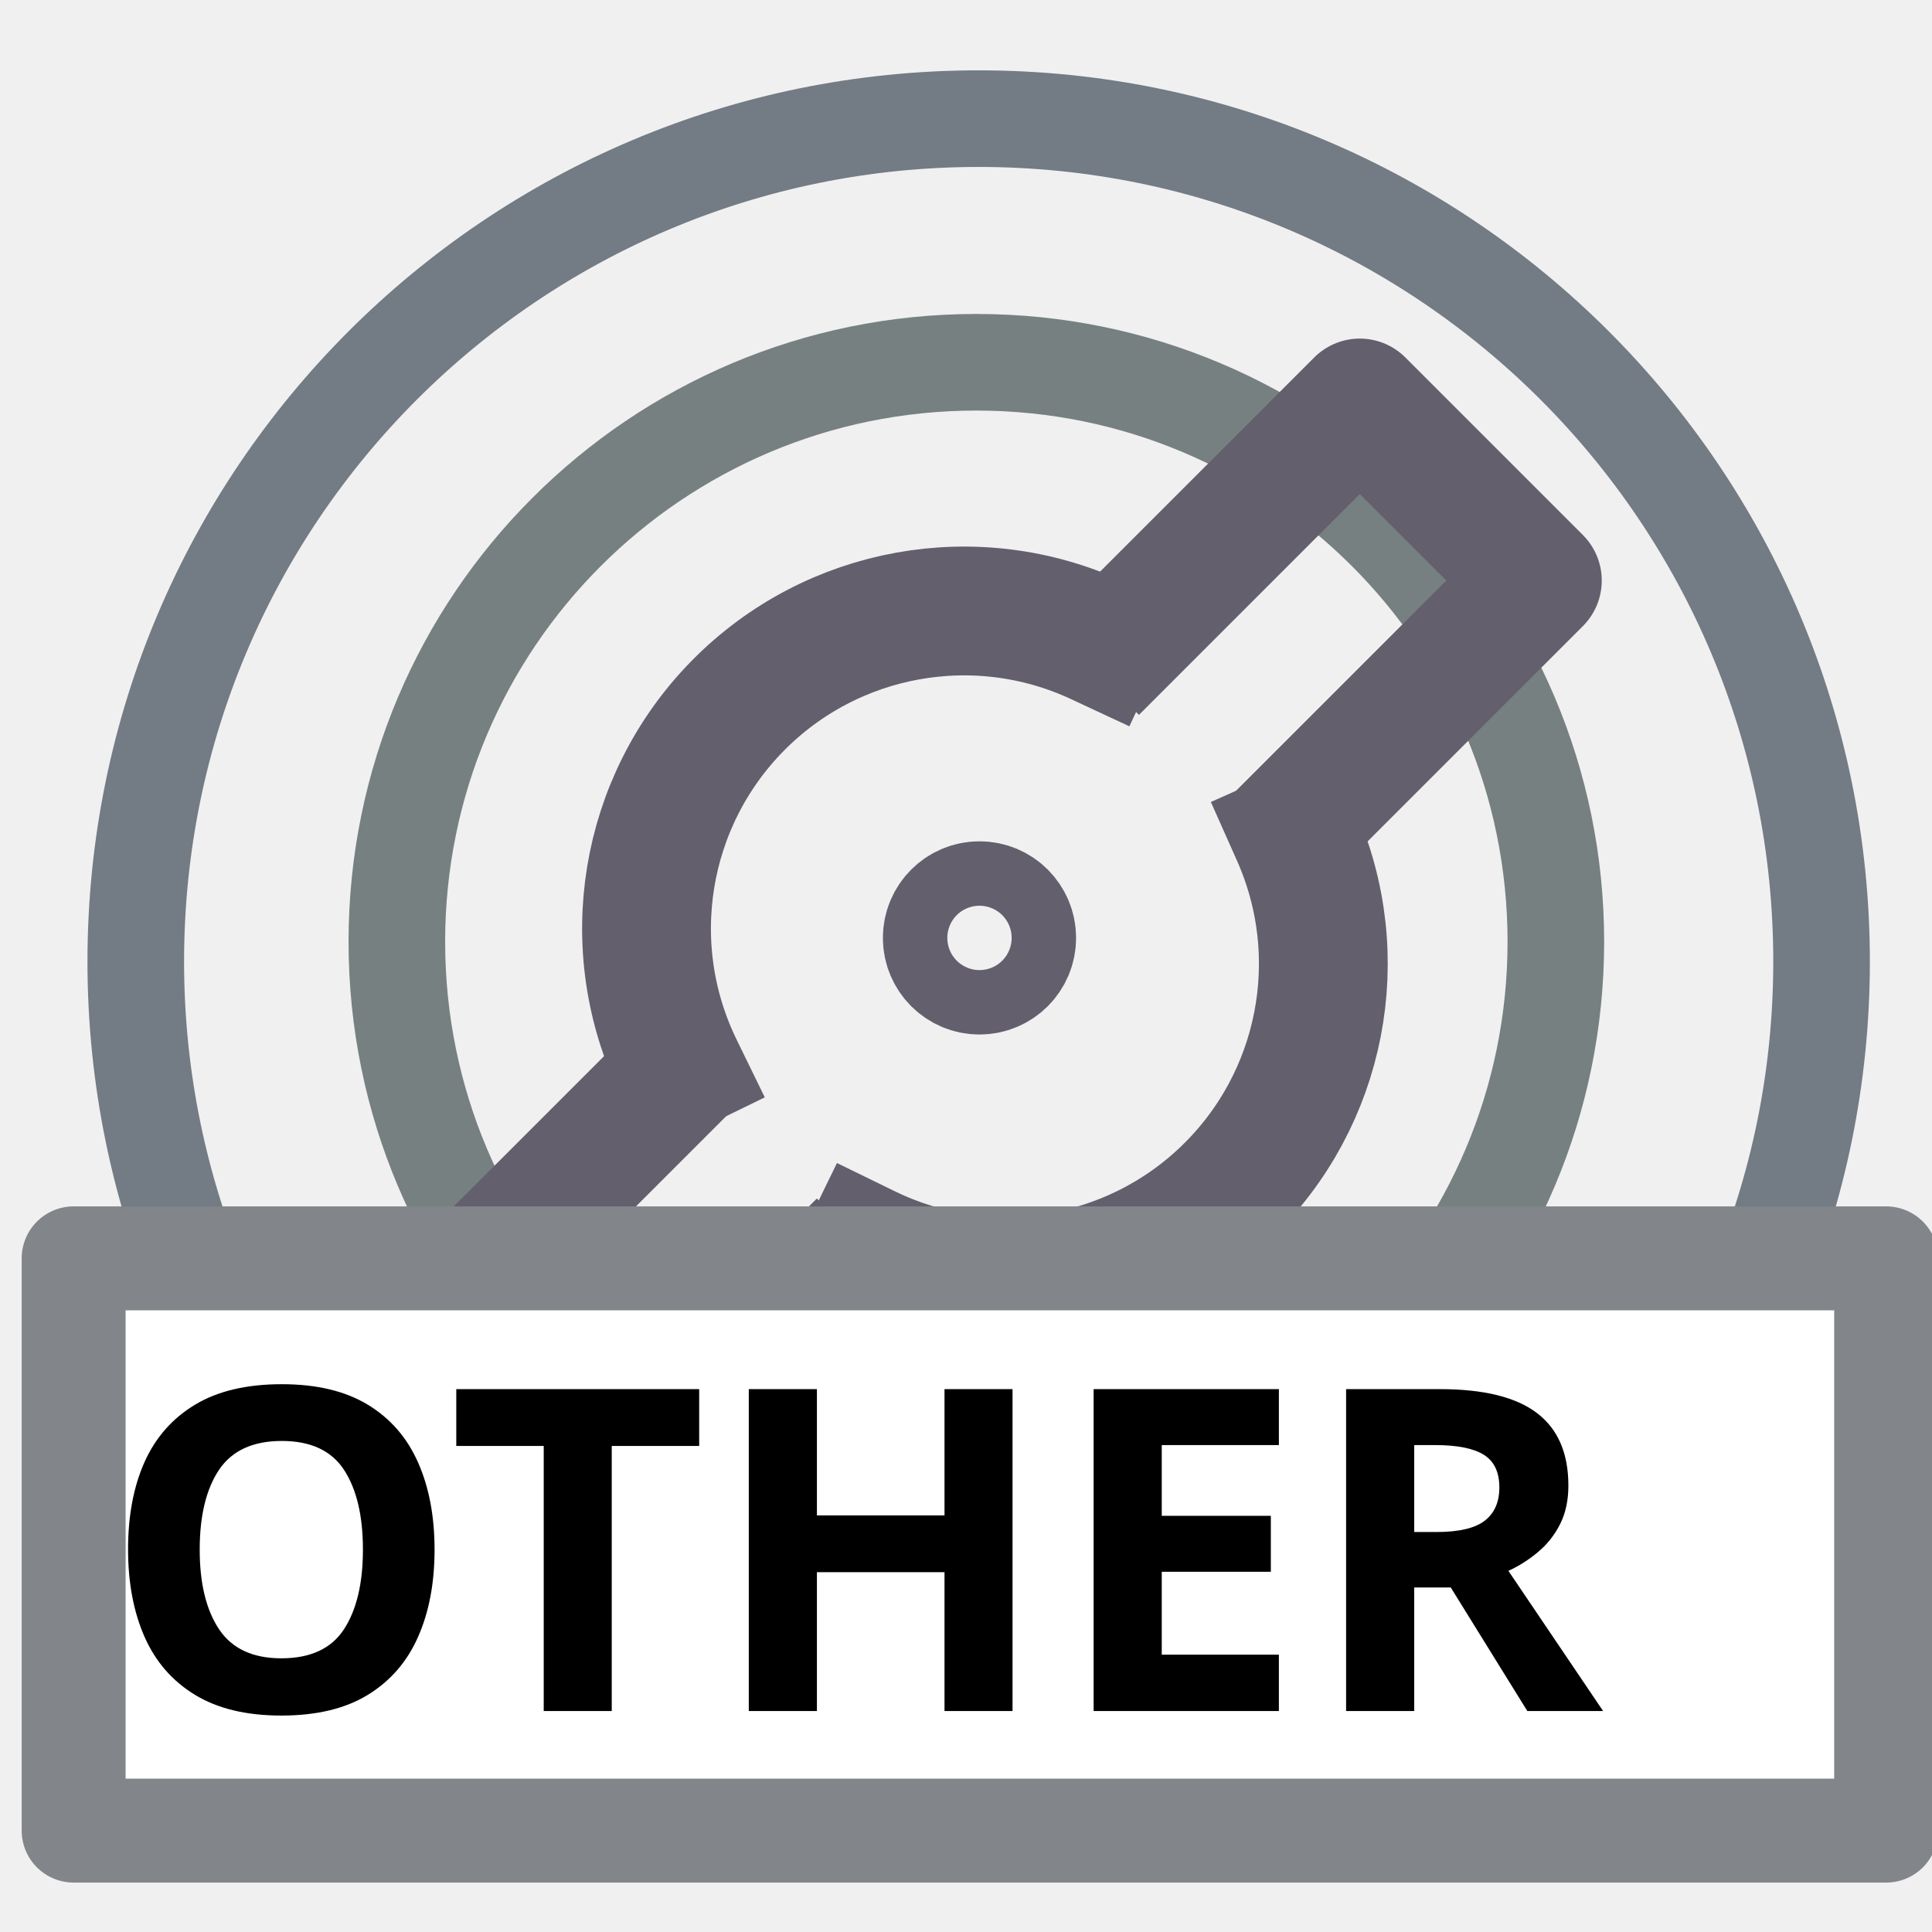
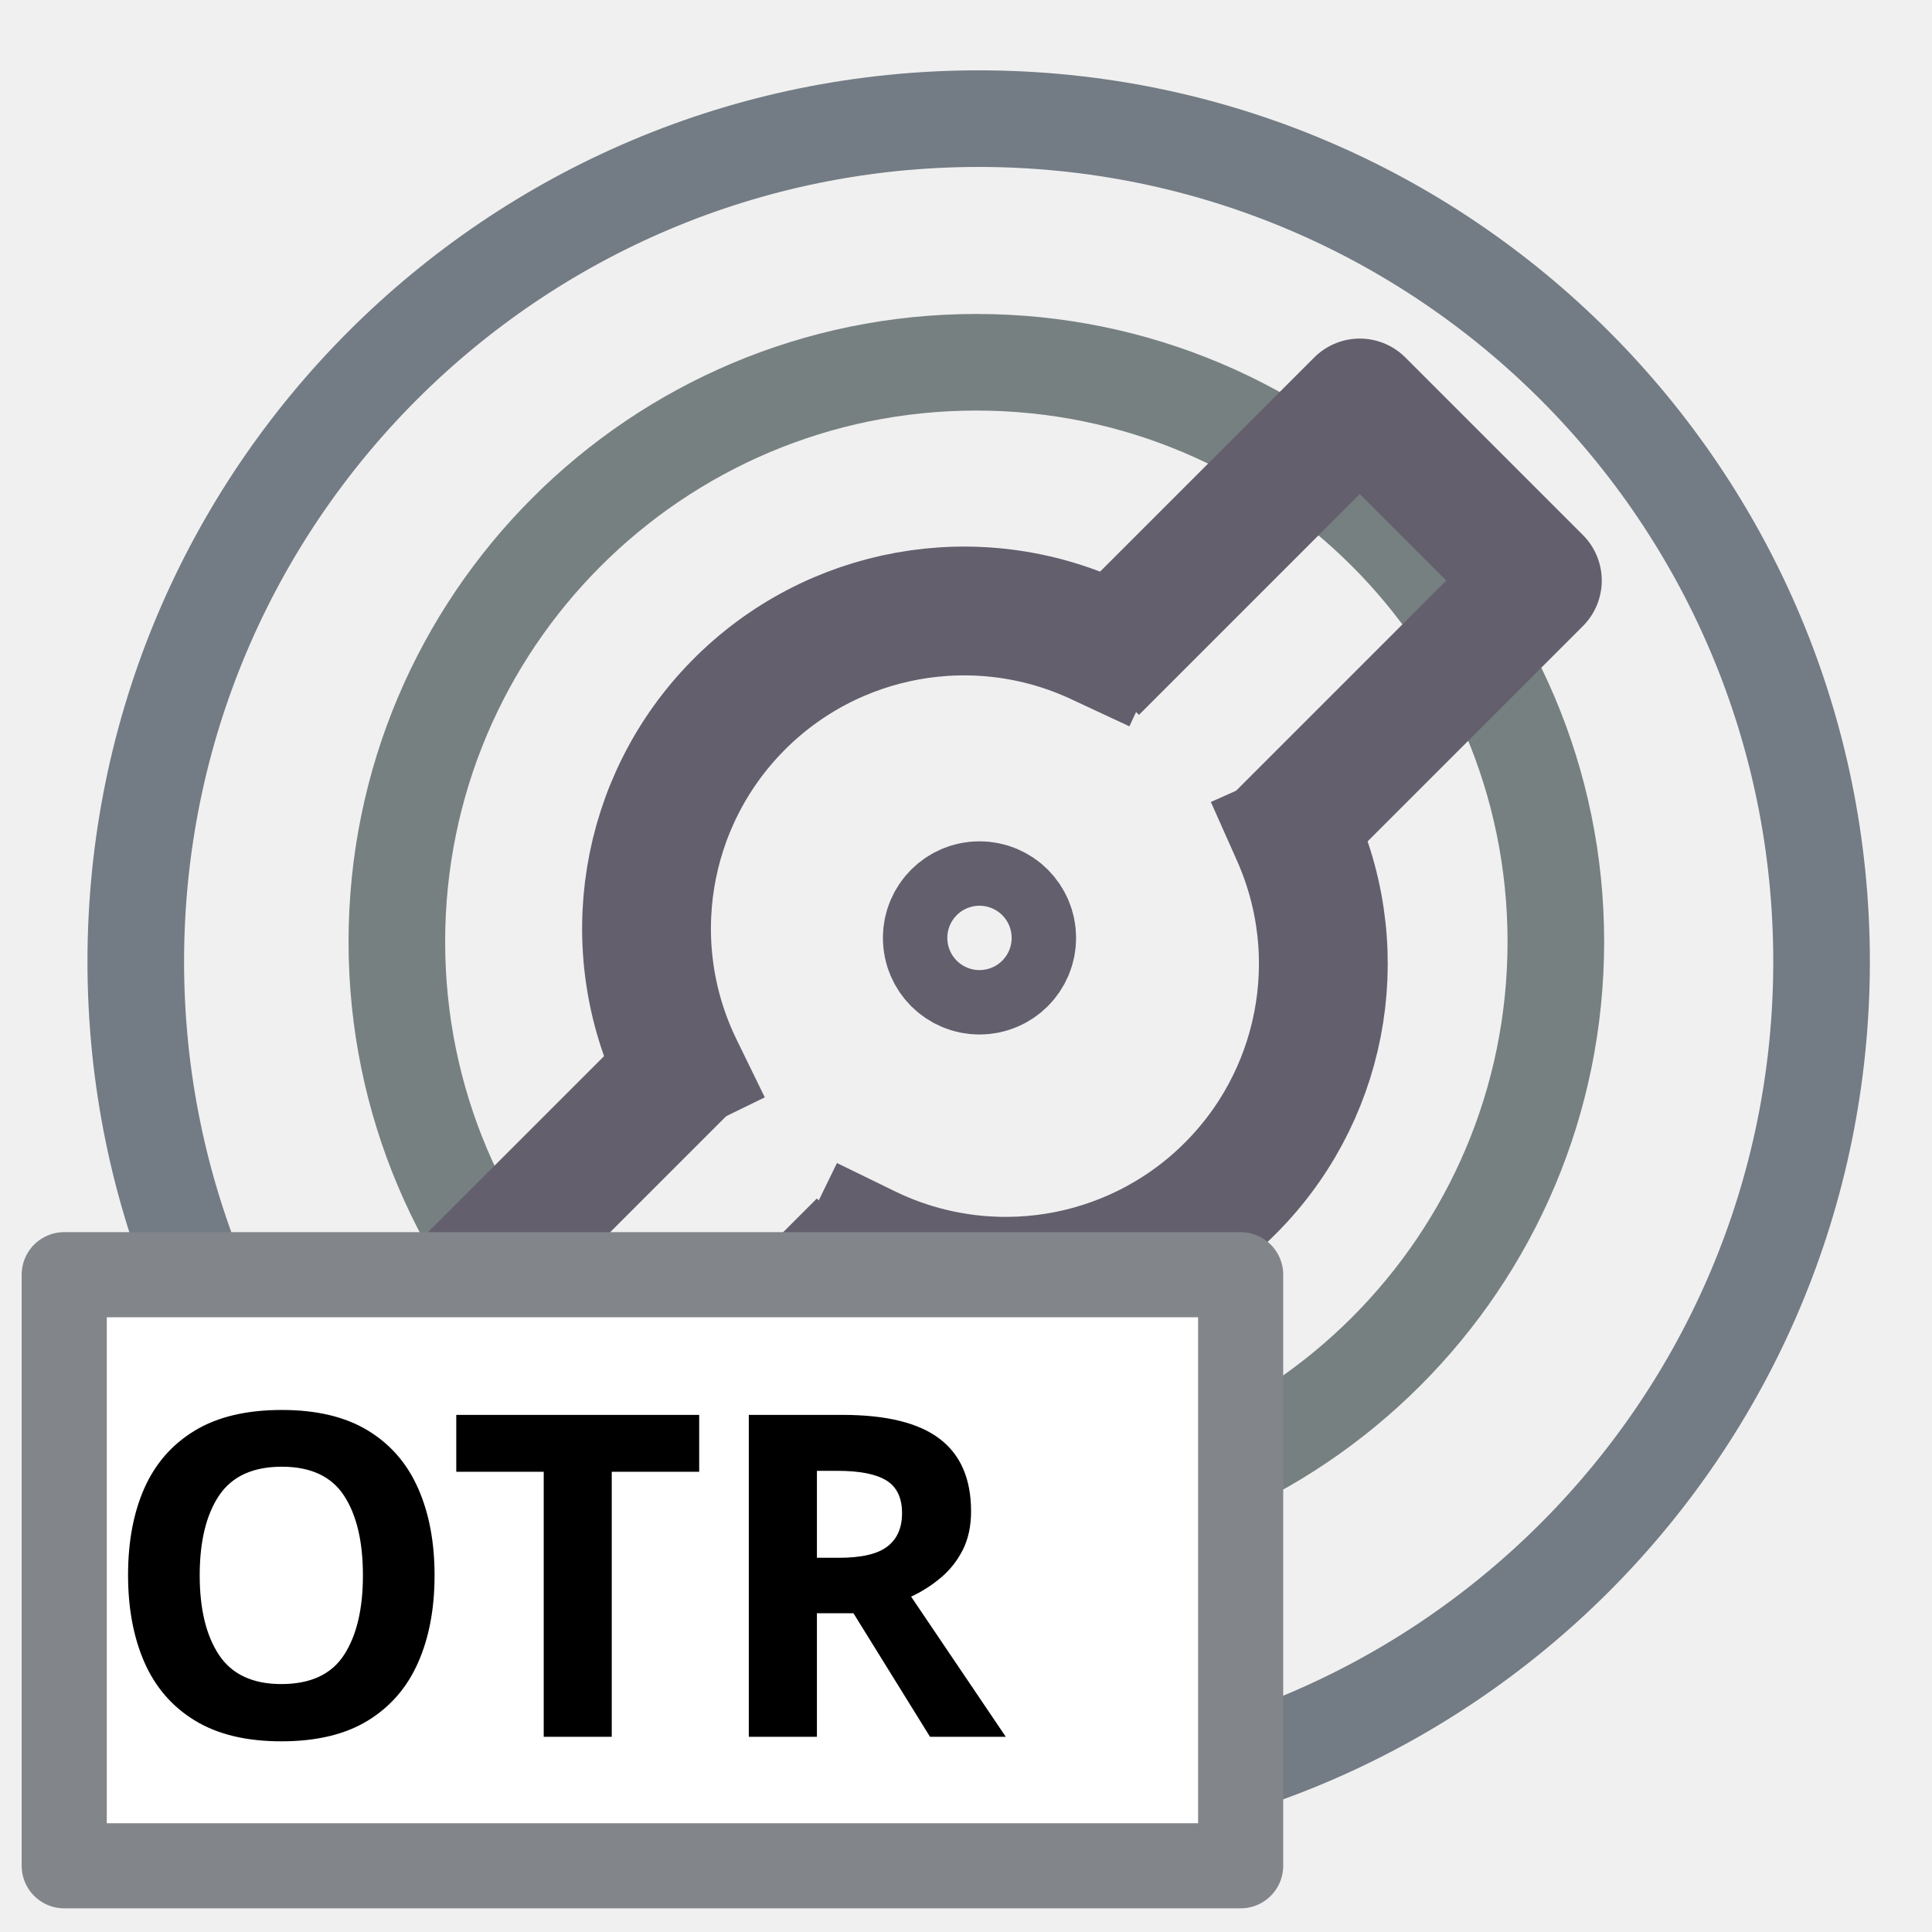
<svg xmlns="http://www.w3.org/2000/svg" version="1.0" width="300" height="300" id="svg2">
  <defs id="defs4">
    <marker orient="auto" refY="0.0" refX="0.0" id="Arrow2Lend" style="overflow:visible;">
      <path id="path4632" style="fill-rule:evenodd;stroke-width:0.625;stroke-linejoin:round;stroke:#000000;stroke-opacity:1;fill:#000000;fill-opacity:1" d="M 8.719,4.034 L -2.207,0.016 L 8.719,-4.002 C 6.973,-1.63 6.983,1.616 8.719,4.034 z " transform="scale(1.1) rotate(180) translate(1,0)" />
    </marker>
    <marker orient="auto" refY="0.0" refX="0.0" id="marker10332" style="overflow:visible;">
      <path id="path10334" d="M 0.0,0.0 L 5.0,-5.0 L -12.5,0.0 L 5.0,5.0 L 0.0,0.0 z " style="fill-rule:evenodd;stroke:#000000;stroke-width:1pt;stroke-opacity:1;fill:#000000;fill-opacity:1" transform="scale(0.8) rotate(180) translate(12.5,0)" />
    </marker>
    <marker orient="auto" refY="0.0" refX="0.0" id="Arrow1Lend" style="overflow:visible;">
      <path id="path4614" d="M 0.0,0.0 L 5.0,-5.0 L -12.5,0.0 L 5.0,5.0 L 0.0,0.0 z " style="fill-rule:evenodd;stroke:#000000;stroke-width:1pt;stroke-opacity:1;fill:#000000;fill-opacity:1" transform="scale(0.8) rotate(180) translate(12.5,0)" />
    </marker>
    <marker orient="auto" refY="0.0" refX="0.0" id="marker4987" style="overflow:visible">
      <path id="path4989" d="M 0.0,0.0 L 5.0,-5.0 L -12.5,0.0 L 5.0,5.0 L 0.0,0.0 z " style="fill-rule:evenodd;stroke:#000000;stroke-width:1pt;stroke-opacity:1;fill:#000000;fill-opacity:1" transform="scale(0.8) translate(12.5,0)" />
    </marker>
    <marker orient="auto" refY="0.0" refX="0.0" id="Arrow1Lstart" style="overflow:visible">
      <path id="path4611" d="M 0.0,0.0 L 5.0,-5.0 L -12.5,0.0 L 5.0,5.0 L 0.0,0.0 z " style="fill-rule:evenodd;stroke:#000000;stroke-width:1pt;stroke-opacity:1;fill:#000000;fill-opacity:1" transform="scale(0.8) translate(12.5,0)" />
    </marker>
    <marker orient="auto" refY="0" refX="0" id="Arrow1Lend-3" style="overflow:visible">
      <path id="path4614-5" d="M 0,0 5,-5 -12.5,0 5,5 0,0 Z" style="fill:#000000;fill-opacity:1;fill-rule:evenodd;stroke:#000000;stroke-width:1pt;stroke-opacity:1" transform="matrix(-0.8,0,0,-0.8,-10,0)" />
    </marker>
    <marker orient="auto" refY="0" refX="0" id="Arrow2Lend-2" style="overflow:visible">
      <path id="path4632-9" style="fill:#000000;fill-opacity:1;fill-rule:evenodd;stroke:#000000;stroke-width:0.625;stroke-linejoin:round;stroke-opacity:1" d="M 8.719,4.034 -2.207,0.016 8.719,-4.002 c -1.745,2.372 -1.735,5.617 -6e-7,8.035 z" transform="matrix(-1.1,0,0,-1.1,-1.1,0)" />
    </marker>
    <marker orient="auto" refY="0" refX="0" id="Arrow2Lend-27" style="overflow:visible">
      <path id="path4632-0" style="fill:#919295;fill-opacity:1;fill-rule:evenodd;stroke:#919295;stroke-width:0.625;stroke-linejoin:round;stroke-opacity:1" d="M 8.719,4.034 -2.207,0.016 8.719,-4.002 c -1.745,2.372 -1.735,5.617 -6e-7,8.035 z" transform="matrix(-1.1,0,0,-1.1,-1.1,0)" />
    </marker>
    <marker orient="auto" refY="0" refX="0" id="Arrow2Lend-2-9" style="overflow:visible">
      <path id="path4632-9-3" style="fill:#919295;fill-opacity:1;fill-rule:evenodd;stroke:#919295;stroke-width:0.625;stroke-linejoin:round;stroke-opacity:1" d="M 8.719,4.034 -2.207,0.016 8.719,-4.002 c -1.745,2.372 -1.735,5.617 -6e-7,8.035 z" transform="matrix(-1.1,0,0,-1.1,-1.1,0)" />
    </marker>
    <marker orient="auto" refY="0" refX="0" id="Arrow2Lend-3" style="overflow:visible">
      <path id="path4632-6" style="fill:#000000;fill-opacity:1;fill-rule:evenodd;stroke:#000000;stroke-width:0.625;stroke-linejoin:round;stroke-opacity:1" d="M 8.719,4.034 -2.207,0.016 8.719,-4.002 c -1.745,2.372 -1.735,5.617 -6e-7,8.035 z" transform="matrix(-1.1,0,0,-1.1,-1.1,0)" />
    </marker>
  </defs>
  <g id="g3338" transform="translate(1.303346,15.11001)">
    <circle style="opacity:1;fill:none;fill-opacity:0;stroke:#778080;stroke-width:15;stroke-linecap:square;stroke-linejoin:round;stroke-miterlimit:4;stroke-dasharray:none;stroke-dashoffset:0;stroke-opacity:1" id="path4401-2" cx="150.304" cy="131.126" r="89.984" />
    <g id="g4249-5" transform="matrix(0.8941677,0,0,0.9097504,214.6937,155.4452)" style="fill:#838981;fill-opacity:1;stroke:#7d7c7c;stroke-opacity:1" />
    <g id="g4368" transform="matrix(0.6893295,0,0,0.6893295,48.19329,39.88586)" style="stroke-width:29.014;stroke-miterlimit:4;stroke-dasharray:none;stroke:#635f6d;stroke-opacity:1">
      <path d="M 81.073,160.73 A 71.525,71.525 0 0 1 94.344,79.243 71.525,71.525 0 0 1 175.587,64.552" id="path4295" style="opacity:1;fill:none;fill-opacity:0;stroke:#635f6d;stroke-width:29.014;stroke-linecap:square;stroke-linejoin:miter;stroke-miterlimit:4;stroke-dasharray:none;stroke-dashoffset:0;stroke-opacity:1" />
      <path id="path4314" d="m 174.503,70.994 60,-60 40,40 -60,60" style="fill:none;fill-rule:evenodd;stroke:#635f6d;stroke-width:29.014;stroke-linecap:butt;stroke-linejoin:round;stroke-miterlimit:4;stroke-dasharray:none;stroke-opacity:1" />
      <path id="path4314-7" d="m 122.461,200.452 -60,60 -40,-40 60,-60" style="fill:none;fill-rule:evenodd;stroke:#635f6d;stroke-width:29.014;stroke-linecap:butt;stroke-linejoin:round;stroke-miterlimit:4;stroke-dasharray:none;stroke-opacity:1" />
      <path transform="scale(-1,-1)" d="m -220.108,-108.224 a 71.525,71.525 0 0 1 15.656,-80.543 71.525,71.525 0 0 1 81.04,-12.836" id="path4295-0" style="opacity:1;fill:none;fill-opacity:0;stroke:#635f6d;stroke-width:29.014;stroke-linecap:square;stroke-linejoin:miter;stroke-miterlimit:4;stroke-dasharray:none;stroke-dashoffset:0;stroke-opacity:1" />
    </g>
    <circle style="opacity:1;fill:none;fill-opacity:0;stroke:#737b84;stroke-width:15;stroke-linecap:square;stroke-linejoin:round;stroke-miterlimit:4;stroke-dasharray:none;stroke-dashoffset:0;stroke-opacity:1" id="path4401" cx="150.664" cy="134.198" r="130.885" />
    <circle style="opacity:1;fill:none;fill-opacity:0;stroke:#635f6d;stroke-width:20;stroke-linecap:square;stroke-linejoin:round;stroke-miterlimit:4;stroke-dasharray:none;stroke-dashoffset:0;stroke-opacity:1" id="path4405" cx="150.791" cy="130.528" r="5" />
-     <rect style="opacity:1;fill:#ffffff;fill-opacity:1;stroke:#82858a;stroke-width:16.14;stroke-linecap:square;stroke-linejoin:round;stroke-miterlimit:4;stroke-dasharray:none;stroke-dashoffset:0;stroke-opacity:1" id="rect4445" width="281.444" height="88.86" x="10.133" y="180.285" />
-     <text xml:space="preserve" style="font-style:normal;font-variant:normal;font-weight:bold;font-stretch:normal;font-size:70px;line-height:125%;font-family:sans-serif;-inkscape-font-specification:'sans-serif Bold';letter-spacing:0px;word-spacing:0px;fill:#000000;fill-opacity:1;stroke:none;stroke-width:1px;stroke-linecap:butt;stroke-linejoin:miter;stroke-opacity:1" x="14.52" y="250.579" id="text4422">
-       <tspan id="tspan4424" x="14.52" y="250.579">OTHER</tspan>
+     <rect style="opacity:1;fill:#ffffff;fill-opacity:1;stroke:#82858a;stroke-width:13.216;stroke-linecap:square;stroke-linejoin:round;stroke-miterlimit:4;stroke-dasharray:none;stroke-dashoffset:0;stroke-opacity:1" id="rect4445" width="182.674" height="91.784" x="8.67" y="182.823" />
+     <text xml:space="preserve" style="font-style:normal;font-variant:normal;font-weight:bold;font-stretch:normal;font-size:70px;line-height:125%;font-family:sans-serif;-inkscape-font-specification:'sans-serif Bold';letter-spacing:0px;word-spacing:0px;fill:#000000;fill-opacity:1;stroke:none;stroke-width:1px;stroke-linecap:butt;stroke-linejoin:miter;stroke-opacity:1" x="14.52" y="254.579" id="text4422">
+       <tspan id="tspan4424" x="14.52" y="254.579">OTR</tspan>
    </text>
  </g>
</svg>
